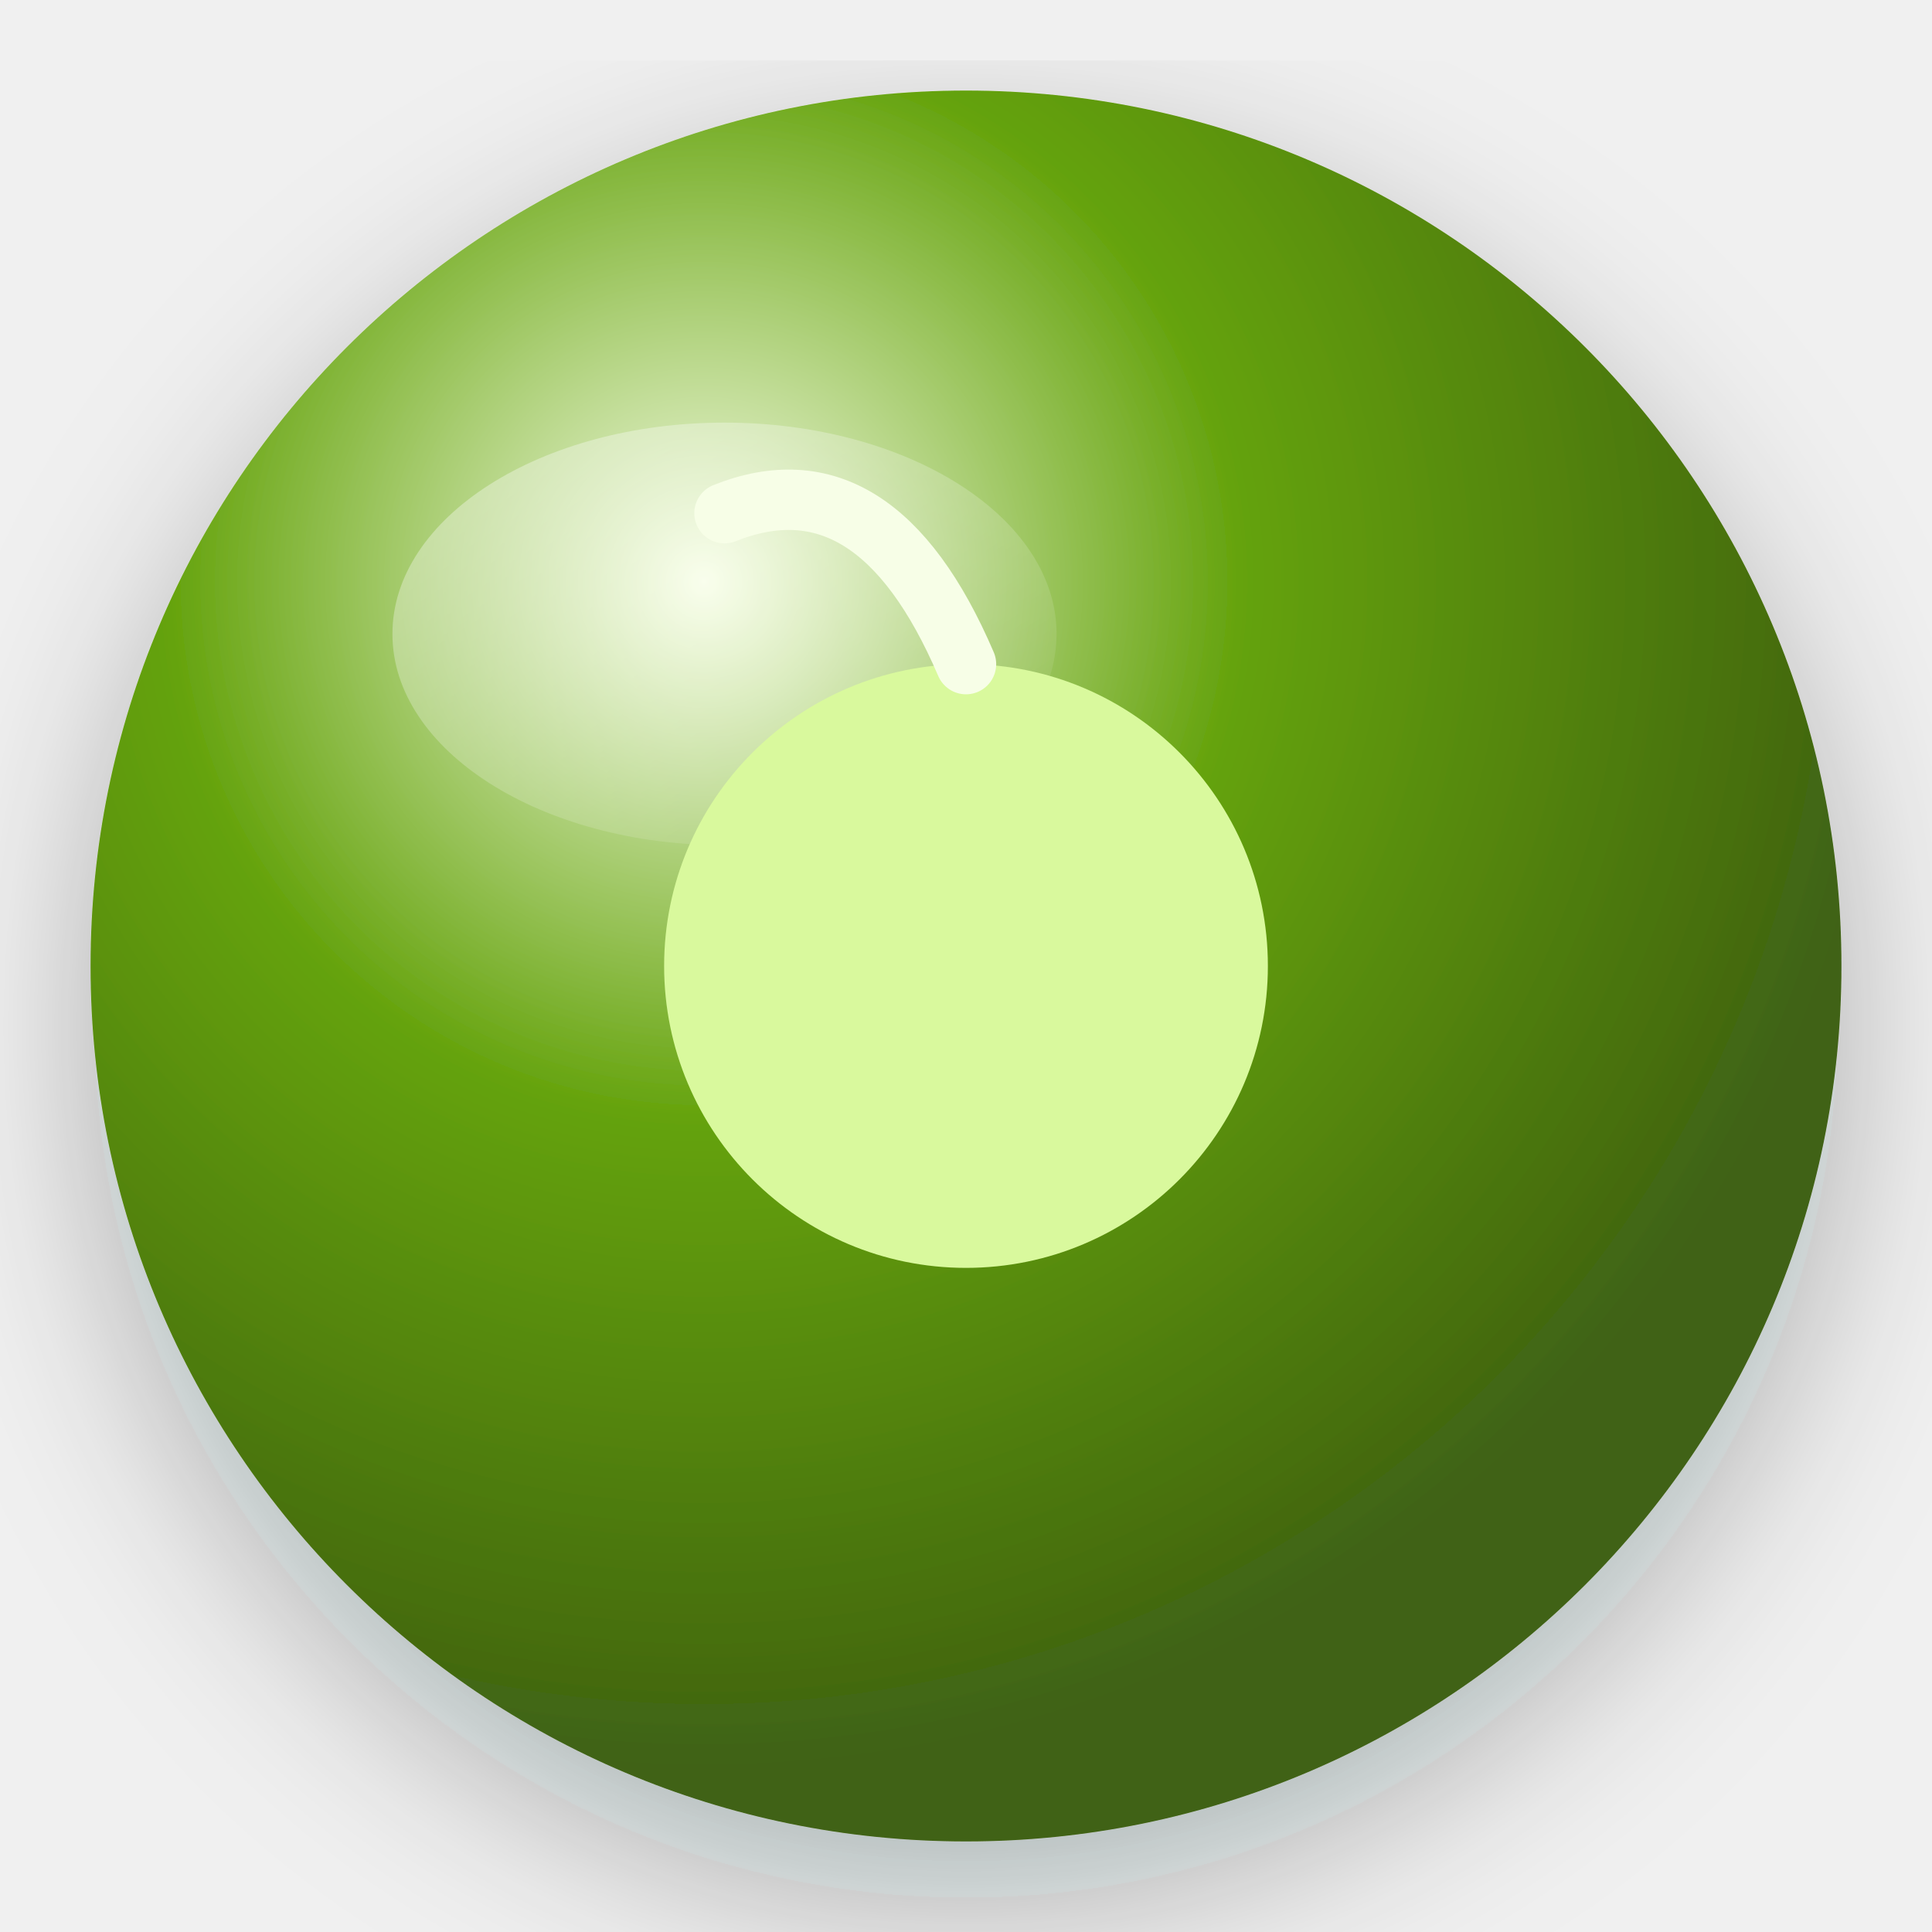
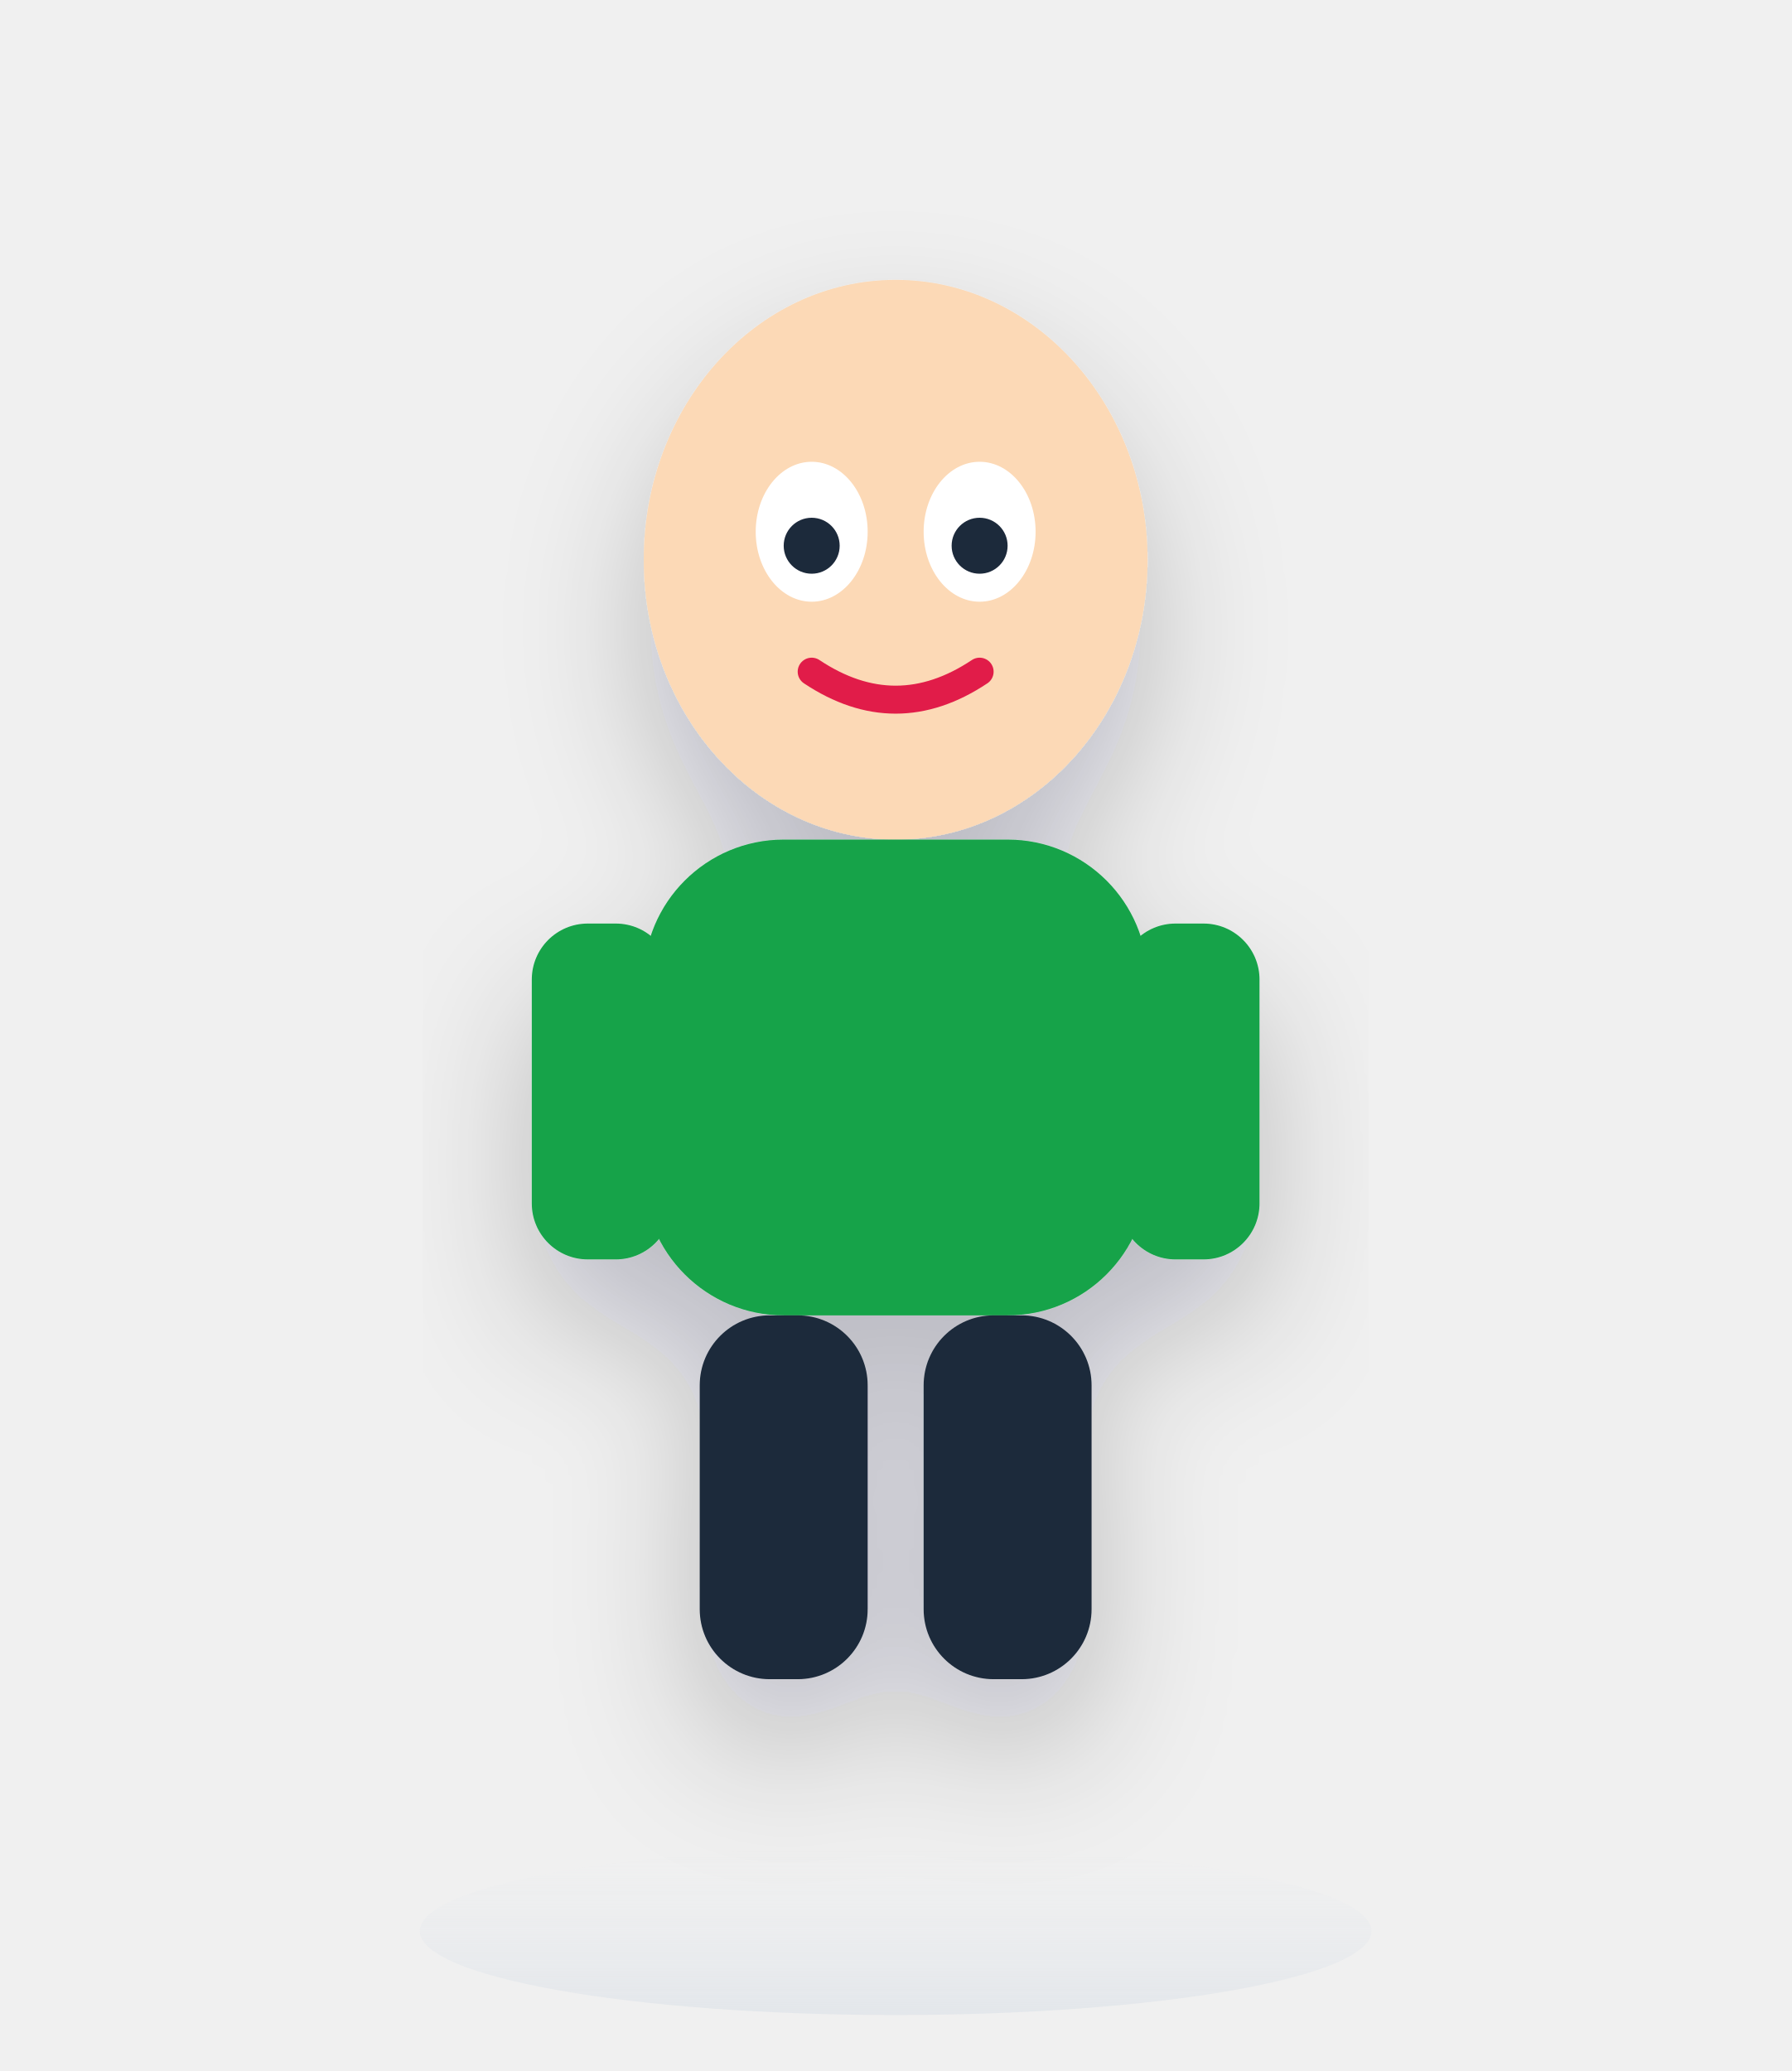
- <svg xmlns="http://www.w3.org/2000/svg" viewBox="0 0 128 128" role="img" aria-hidden="true">
+ <svg xmlns="http://www.w3.org/2000/svg" viewBox="0 0 128 148" role="img" aria-hidden="true">
  <defs>
-     <radialGradient id="sphere" cx="35%" cy="28%" r="68%">
-       <stop offset="0%" stop-color="#f7fee7" />
-       <stop offset="45%" stop-color="#65a30d" />
-       <stop offset="100%" stop-color="#3f6212" />
-     </radialGradient>
-     <filter id="depth" x="-20%" y="-20%" width="140%" height="140%">
-       <feDropShadow dx="0" dy="4" stdDeviation="6" flood-color="#0f172a" flood-opacity="0.28" />
+     <filter id="charShadow" x="-15%" y="-10%" width="130%" height="130%">
+       <feDropShadow dx="0" dy="5" stdDeviation="5" flood-color="#0f172a" flood-opacity="0.22" />
    </filter>
-     <linearGradient id="shine" x1="0" y1="0" x2="1" y2="1">
-       <stop offset="0%" stop-color="#ffffff" stop-opacity="0.55" />
-       <stop offset="100%" stop-color="#ffffff" stop-opacity="0" />
+     <linearGradient id="floor" x1="0" y1="0" x2="0" y2="1">
+       <stop offset="0%" stop-color="#e2e8f0" stop-opacity="0" />
+       <stop offset="100%" stop-color="#cbd5e1" stop-opacity="0.35" />
    </linearGradient>
  </defs>
-   <circle cx="64" cy="64" r="58" fill="url(#sphere)" filter="url(#depth)" />
-   <ellipse cx="48" cy="42" rx="22" ry="14" fill="url(#shine)" opacity="0.75" />
-   <circle cx="64" cy="64" r="20" fill="#d9f99d" />
-   <path d="M64 44 Q58 30 48 34" fill="none" stroke="#f7fee7" stroke-width="4" stroke-linecap="round" />
+   <ellipse cx="64" cy="138" rx="34" ry="6" fill="url(#floor)" />
+   <g filter="url(#charShadow)">
+     <ellipse cx="64" cy="40" rx="18" ry="20" fill="#fcd9b6" />
+     <ellipse cx="58" cy="38" rx="4" ry="5" fill="#ffffff" />
+     <ellipse cx="70" cy="38" rx="4" ry="5" fill="#ffffff" />
+     <circle cx="58" cy="39" r="2" fill="#1e293b" />
+     <circle cx="70" cy="39" r="2" fill="#1e293b" />
+     <path d="M58 48 Q64 52 70 48" fill="none" stroke="#e11d48" stroke-width="2" stroke-linecap="round" />
+     <rect x="46" y="60" width="36" height="34" rx="10" fill="#16a34a" />
+     <rect x="38" y="66" width="10" height="24" rx="4" fill="#16a34a" />
+     <rect x="80" y="66" width="10" height="24" rx="4" fill="#16a34a" />
+     <rect x="50" y="94" width="12" height="26" rx="5" fill="#1e293b" />
+     <rect x="66" y="94" width="12" height="26" rx="5" fill="#1e293b" />
+   </g>
</svg>
